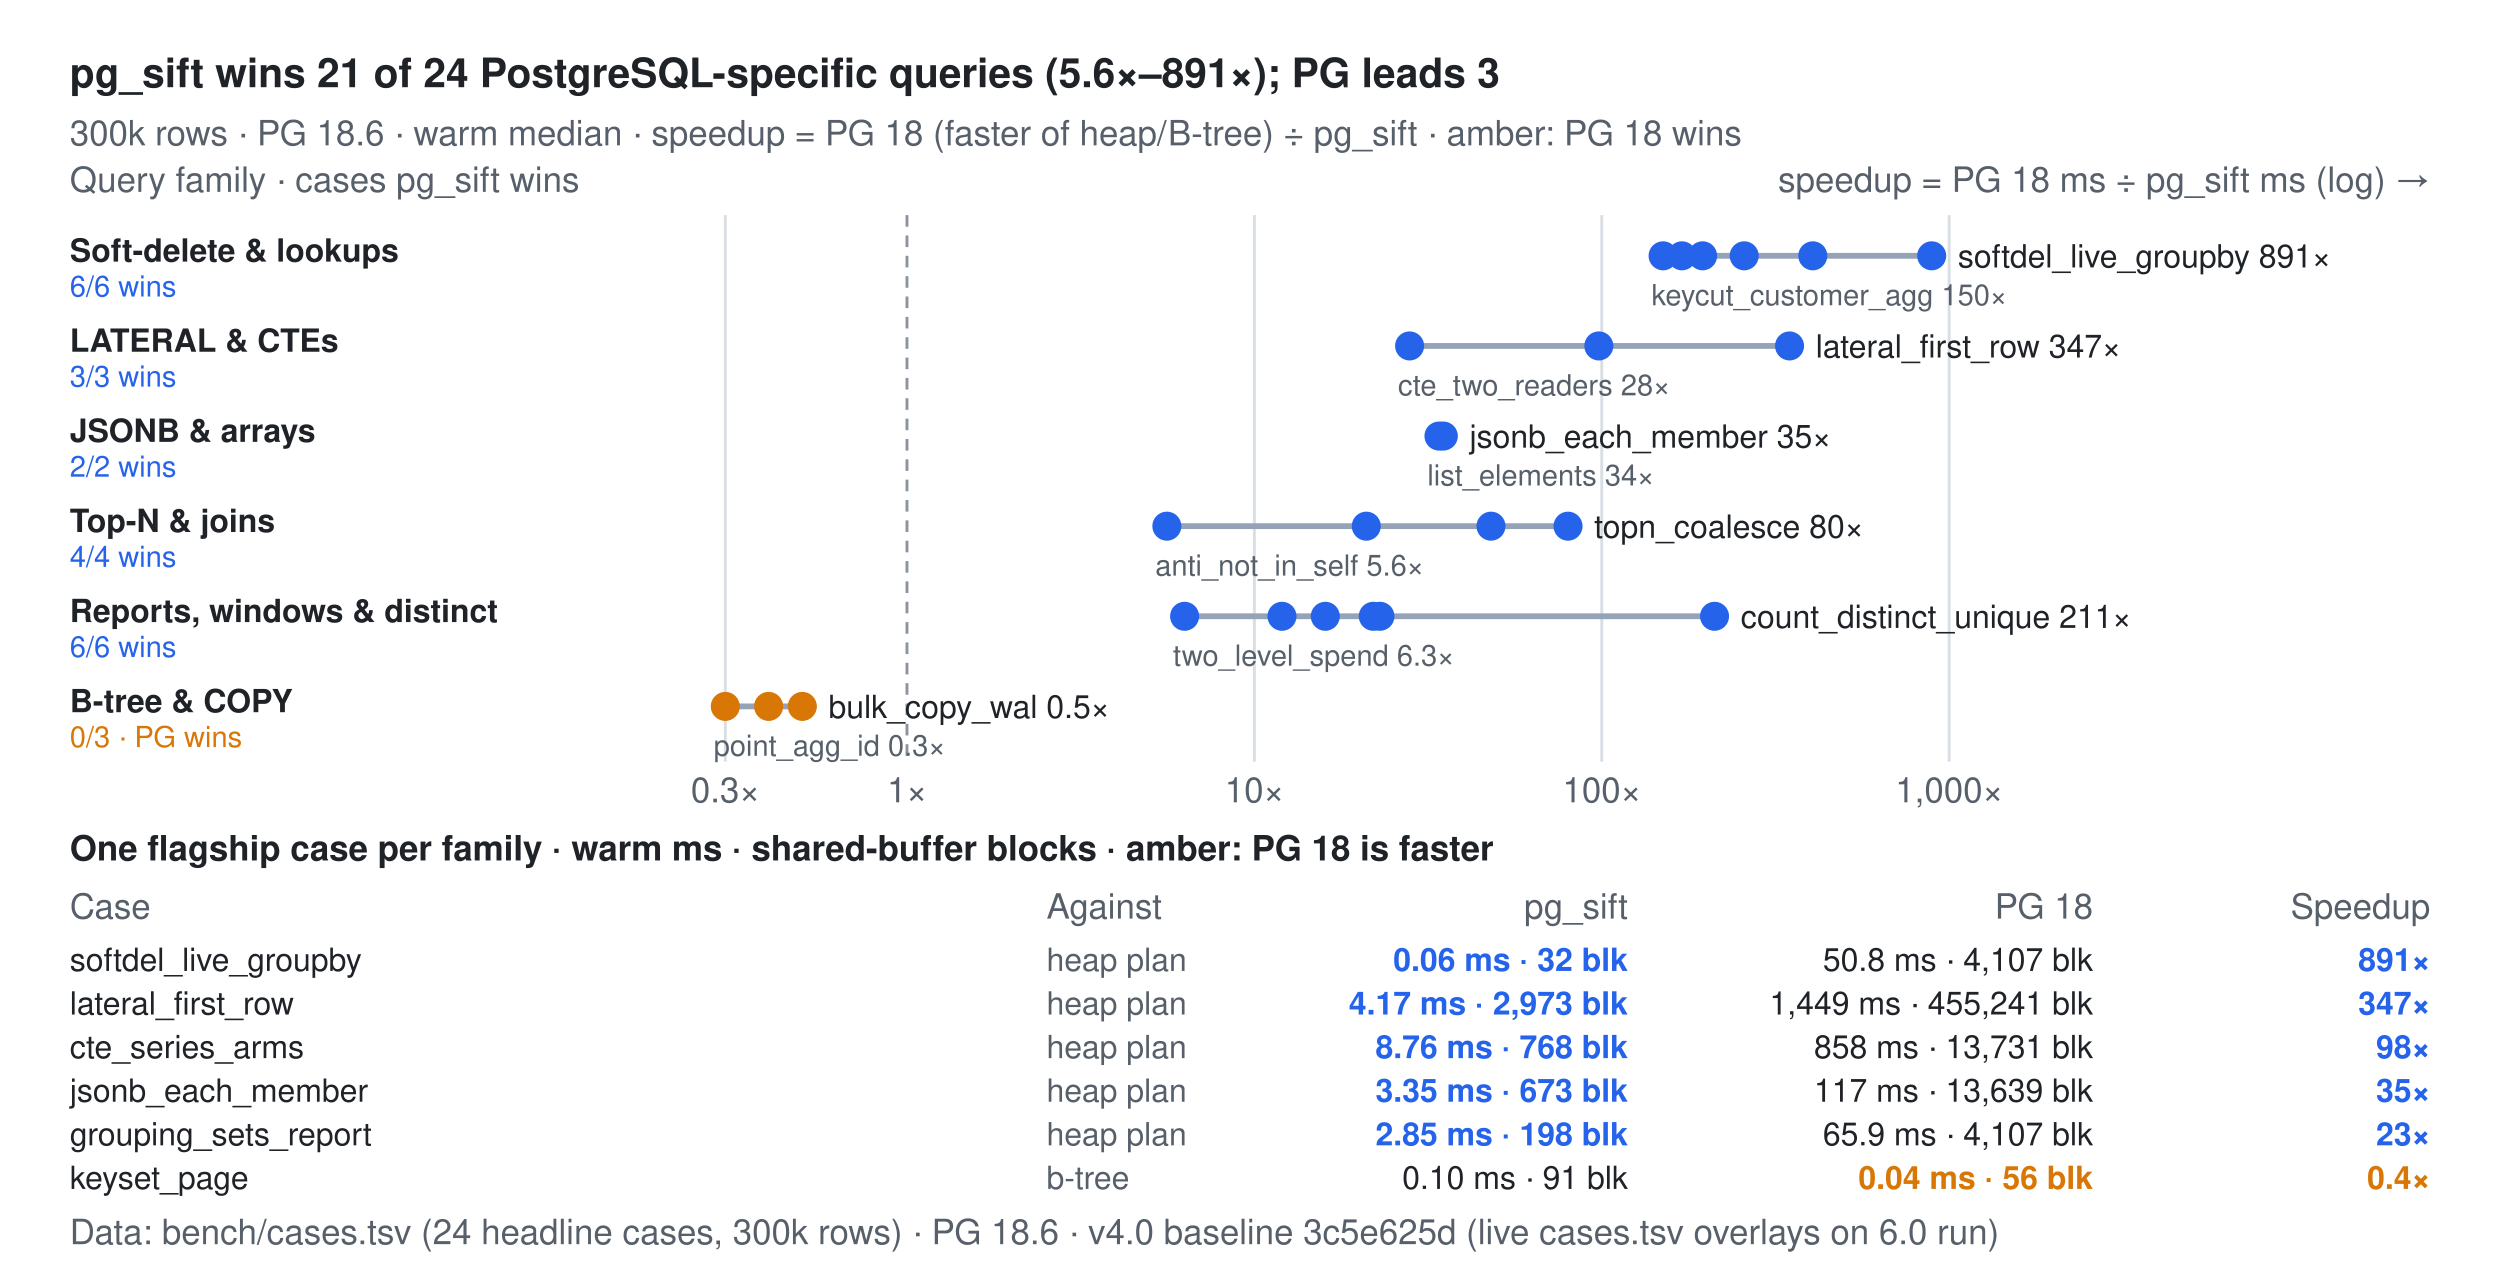
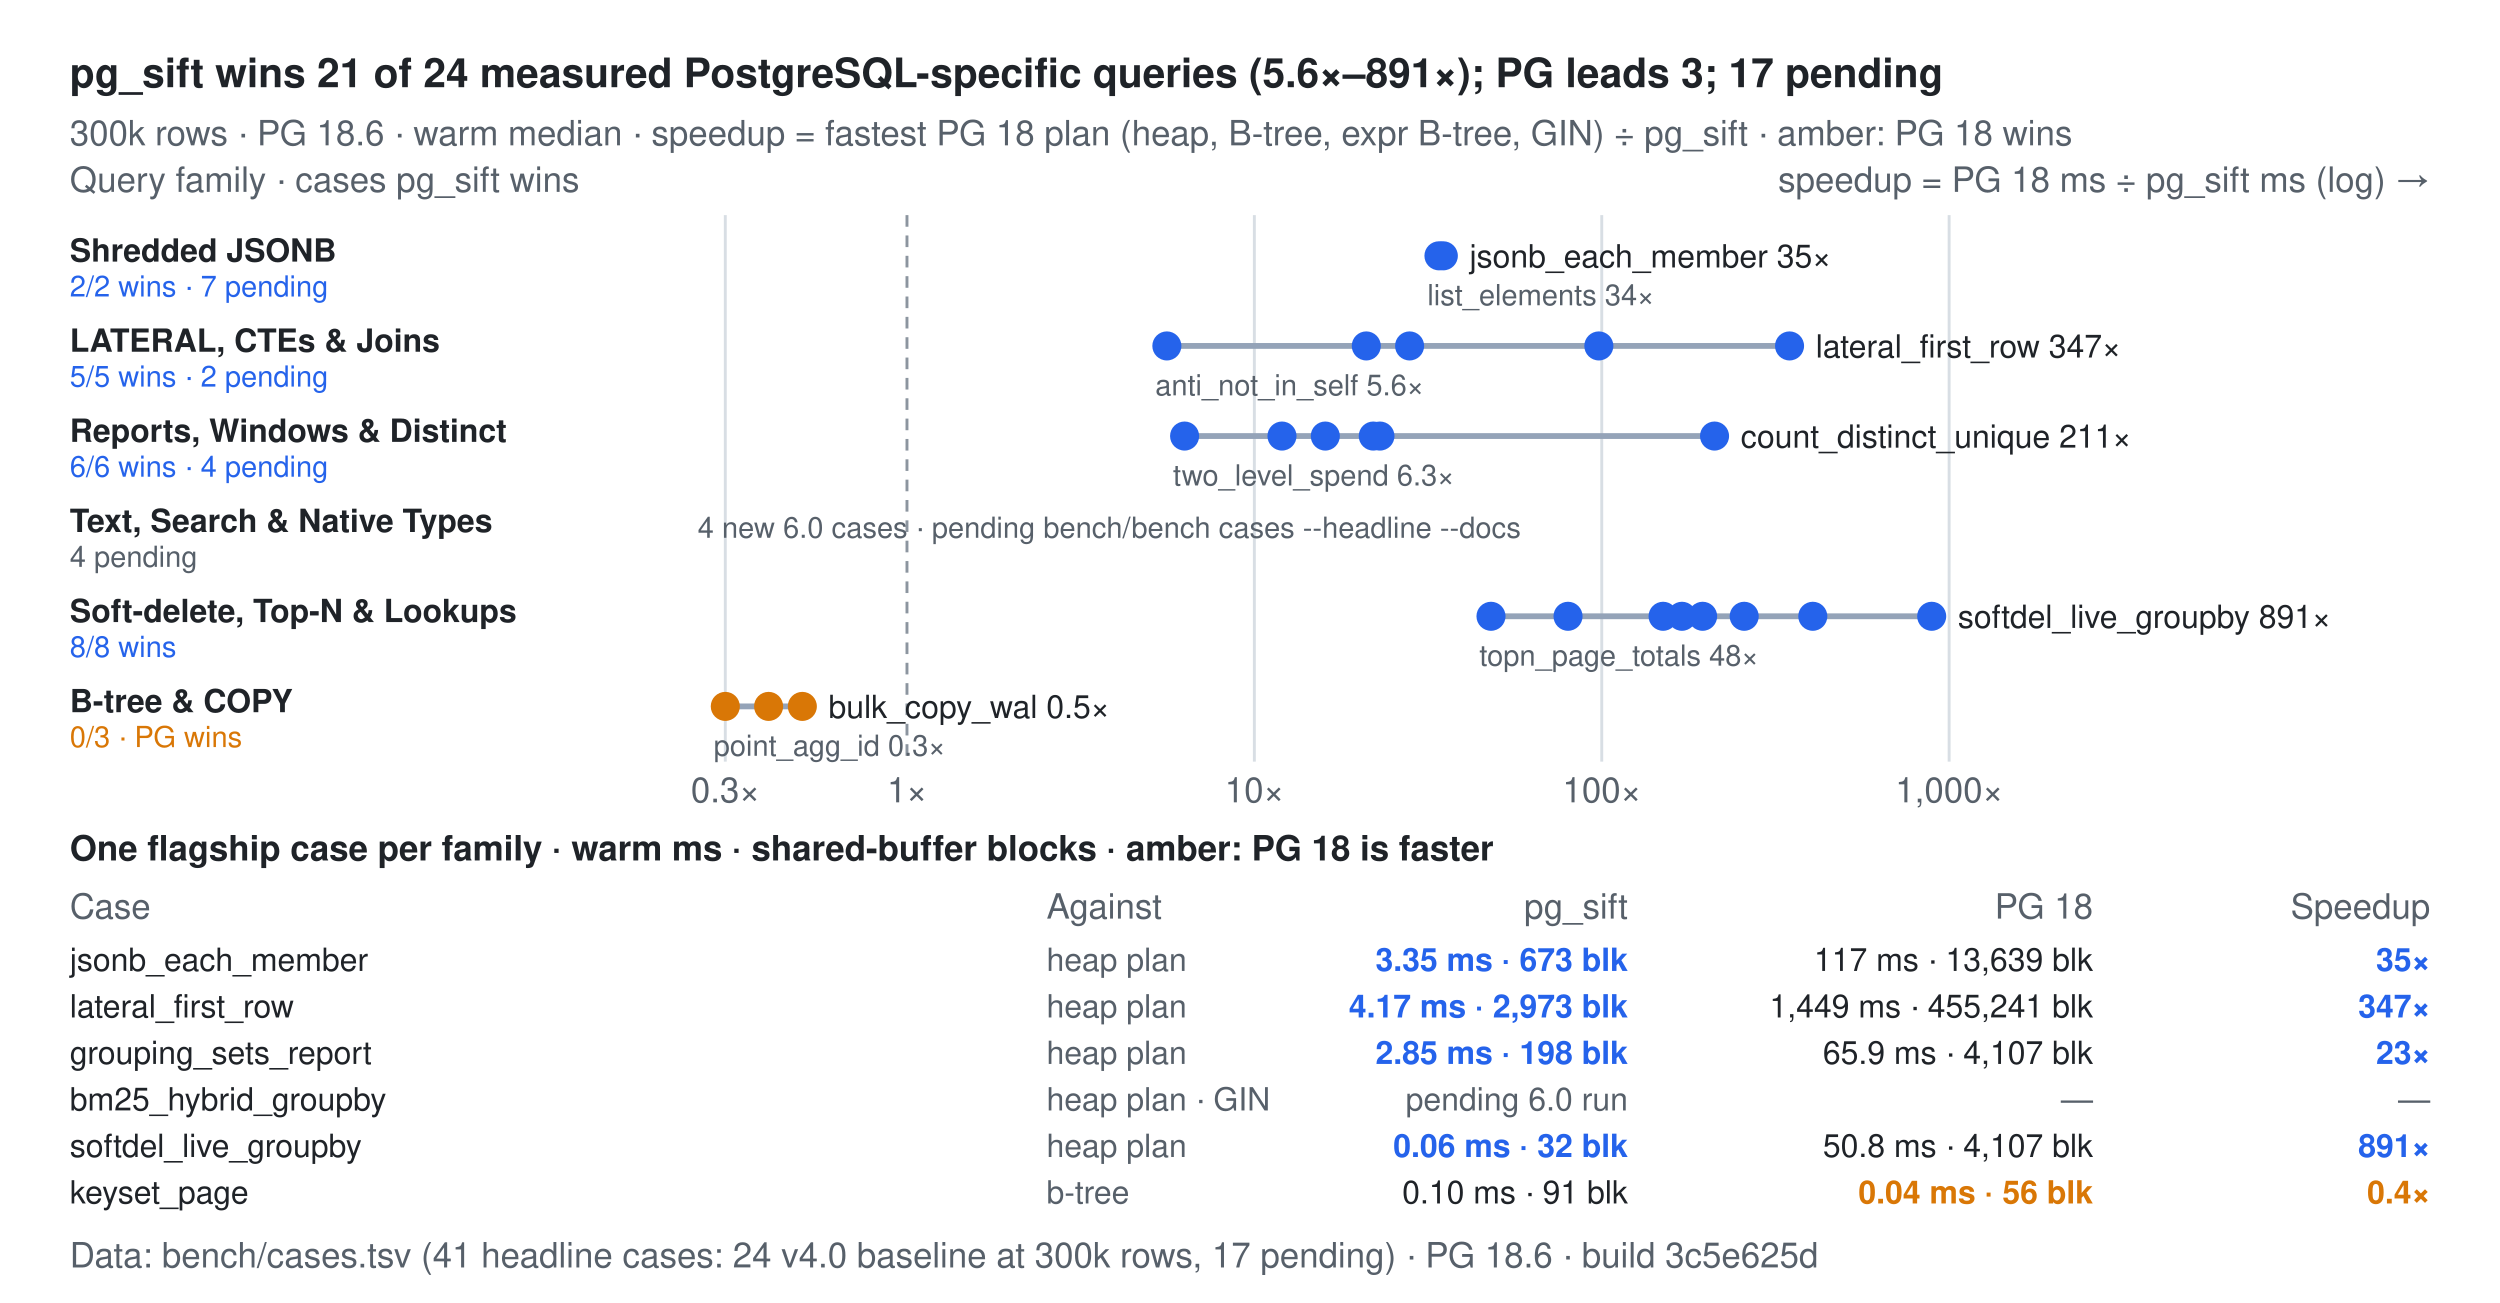
- <svg xmlns="http://www.w3.org/2000/svg" viewBox="0 0 860 440" width="860" height="440" role="img" aria-labelledby="t d" font-family="-apple-system, BlinkMacSystemFont, &quot;Segoe UI&quot;, Helvetica, Arial, sans-serif">
-   <text x="24" y="30" font-size="14" font-weight="700" text-anchor="start" fill="#1f2328">pg_sift wins 21 of 24 PostgreSQL-specific queries (5.6×–891×); PG leads 3</text>
-   <text x="24" y="50" font-size="12" text-anchor="start" fill="#57606a">300k rows · PG 18.6 · warm median · speedup = PG 18 (faster of heap/B-tree) ÷ pg_sift · amber: PG 18 wins</text>
+ <svg xmlns="http://www.w3.org/2000/svg" viewBox="0 0 860 448" width="860" height="448" role="img" aria-labelledby="t d" font-family="-apple-system, BlinkMacSystemFont, &quot;Segoe UI&quot;, Helvetica, Arial, sans-serif">
+   <text x="24" y="30" font-size="14" font-weight="700" text-anchor="start" fill="#1f2328">pg_sift wins 21 of 24 measured PostgreSQL-specific queries (5.6×–891×); PG leads 3; 17 pending</text>
+   <text x="24" y="50" font-size="12" text-anchor="start" fill="#57606a">300k rows · PG 18.6 · warm median · speedup = fastest PG 18 plan (heap, B-tree, expr B-tree, GIN) ÷ pg_sift · amber: PG 18 wins</text>
  <text x="24" y="66" font-size="12" text-anchor="start" fill="#57606a">Query family · cases pg_sift wins</text>
  <text x="836" y="66" font-size="12" text-anchor="end" fill="#57606a">speedup = PG 18 ms ÷ pg_sift ms (log) →</text>
  <line x1="249.5" y1="74" x2="249.5" y2="262" fill="none" stroke="#d8dee4" stroke-width="1" />
  <text x="249.5" y="276" font-size="12" text-anchor="middle" fill="#57606a">0.3×</text>
  <line x1="312" y1="74" x2="312" y2="262" fill="none" stroke="#8c959f" stroke-width="1" stroke-dasharray="4 3" />
  <text x="312" y="276" font-size="12" text-anchor="middle" fill="#57606a">1×</text>
  <line x1="431.5" y1="74" x2="431.5" y2="262" fill="none" stroke="#d8dee4" stroke-width="1" />
  <text x="431.5" y="276" font-size="12" text-anchor="middle" fill="#57606a">10×</text>
  <line x1="551" y1="74" x2="551" y2="262" fill="none" stroke="#d8dee4" stroke-width="1" />
  <text x="551" y="276" font-size="12" text-anchor="middle" fill="#57606a">100×</text>
  <line x1="670.5" y1="74" x2="670.5" y2="262" fill="none" stroke="#d8dee4" stroke-width="1" />
  <text x="670.5" y="276" font-size="12" text-anchor="middle" fill="#57606a">1,000×</text>
-   <text x="24" y="90" font-size="11" font-weight="700" text-anchor="start" fill="#1f2328">Soft-delete &amp; lookups</text>
-   <text x="24" y="102" font-size="10" text-anchor="start" fill="#2563EB">6/6 wins</text>
-   <line x1="572.1" y1="88" x2="664.5" y2="88" fill="none" stroke="#94a3b8" stroke-width="2" />
-   <circle cx="664.5" cy="88" r="5" fill="#2563EB" />
-   <circle cx="623.6" cy="88" r="5" fill="#2563EB" />
-   <circle cx="600" cy="88" r="5" fill="#2563EB" />
-   <circle cx="585.7" cy="88" r="5" fill="#2563EB" />
-   <circle cx="578.6" cy="88" r="5" fill="#2563EB" />
-   <circle cx="572.1" cy="88" r="5" fill="#2563EB" />
-   <text x="673.5" y="92" font-size="11" text-anchor="start" fill="#1f2328">softdel_live_groupby 891×</text>
-   <text x="568.1" y="105" font-size="10" text-anchor="start" fill="#57606a">keycut_customer_agg 150×</text>
-   <text x="24" y="121" font-size="11" font-weight="700" text-anchor="start" fill="#1f2328">LATERAL &amp; CTEs</text>
-   <text x="24" y="133" font-size="10" text-anchor="start" fill="#2563EB">3/3 wins</text>
-   <line x1="484.9" y1="119" x2="615.6" y2="119" fill="none" stroke="#94a3b8" stroke-width="2" />
+   <text x="24" y="90" font-size="11" font-weight="700" text-anchor="start" fill="#1f2328">Shredded JSONB</text>
+   <text x="24" y="102" font-size="10" text-anchor="start" fill="#2563EB">2/2 wins · 7 pending</text>
+   <line x1="495" y1="88" x2="496.5" y2="88" fill="none" stroke="#94a3b8" stroke-width="2" />
+   <circle cx="496.5" cy="88" r="5" fill="#2563EB" />
+   <circle cx="495" cy="88" r="5" fill="#2563EB" />
+   <text x="505.5" y="92" font-size="11" text-anchor="start" fill="#1f2328">jsonb_each_member 35×</text>
+   <text x="491" y="105" font-size="10" text-anchor="start" fill="#57606a">list_elements 34×</text>
+   <text x="24" y="121" font-size="11" font-weight="700" text-anchor="start" fill="#1f2328">LATERAL, CTEs &amp; Joins</text>
+   <text x="24" y="133" font-size="10" text-anchor="start" fill="#2563EB">5/5 wins · 2 pending</text>
+   <line x1="401.4" y1="119" x2="615.6" y2="119" fill="none" stroke="#94a3b8" stroke-width="2" />
  <circle cx="615.6" cy="119" r="5" fill="#2563EB" />
  <circle cx="550" cy="119" r="5" fill="#2563EB" />
  <circle cx="484.9" cy="119" r="5" fill="#2563EB" />
+   <circle cx="470" cy="119" r="5" fill="#2563EB" />
+   <circle cx="401.4" cy="119" r="5" fill="#2563EB" />
  <text x="624.6" y="123" font-size="11" text-anchor="start" fill="#1f2328">lateral_first_row 347×</text>
-   <text x="480.9" y="136" font-size="10" text-anchor="start" fill="#57606a">cte_two_readers 28×</text>
-   <text x="24" y="152" font-size="11" font-weight="700" text-anchor="start" fill="#1f2328">JSONB &amp; arrays</text>
-   <text x="24" y="164" font-size="10" text-anchor="start" fill="#2563EB">2/2 wins</text>
-   <line x1="495" y1="150" x2="496.5" y2="150" fill="none" stroke="#94a3b8" stroke-width="2" />
-   <circle cx="496.5" cy="150" r="5" fill="#2563EB" />
-   <circle cx="495" cy="150" r="5" fill="#2563EB" />
-   <text x="505.5" y="154" font-size="11" text-anchor="start" fill="#1f2328">jsonb_each_member 35×</text>
-   <text x="491" y="167" font-size="10" text-anchor="start" fill="#57606a">list_elements 34×</text>
-   <text x="24" y="183" font-size="11" font-weight="700" text-anchor="start" fill="#1f2328">Top-N &amp; joins</text>
-   <text x="24" y="195" font-size="10" text-anchor="start" fill="#2563EB">4/4 wins</text>
-   <line x1="401.4" y1="181" x2="539.4" y2="181" fill="none" stroke="#94a3b8" stroke-width="2" />
-   <circle cx="539.4" cy="181" r="5" fill="#2563EB" />
-   <circle cx="512.9" cy="181" r="5" fill="#2563EB" />
-   <circle cx="470" cy="181" r="5" fill="#2563EB" />
-   <circle cx="401.4" cy="181" r="5" fill="#2563EB" />
-   <text x="548.4" y="185" font-size="11" text-anchor="start" fill="#1f2328">topn_coalesce 80×</text>
-   <text x="397.4" y="198" font-size="10" text-anchor="start" fill="#57606a">anti_not_in_self 5.6×</text>
-   <text x="24" y="214" font-size="11" font-weight="700" text-anchor="start" fill="#1f2328">Reports, windows &amp; distinct</text>
-   <text x="24" y="226" font-size="10" text-anchor="start" fill="#2563EB">6/6 wins</text>
-   <line x1="407.5" y1="212" x2="589.8" y2="212" fill="none" stroke="#94a3b8" stroke-width="2" />
-   <circle cx="589.8" cy="212" r="5" fill="#2563EB" />
-   <circle cx="474.7" cy="212" r="5" fill="#2563EB" />
-   <circle cx="472.4" cy="212" r="5" fill="#2563EB" />
-   <circle cx="455.9" cy="212" r="5" fill="#2563EB" />
-   <circle cx="441" cy="212" r="5" fill="#2563EB" />
-   <circle cx="407.5" cy="212" r="5" fill="#2563EB" />
-   <text x="598.8" y="216" font-size="11" text-anchor="start" fill="#1f2328">count_distinct_unique 211×</text>
-   <text x="403.5" y="229" font-size="10" text-anchor="start" fill="#57606a">two_level_spend 6.3×</text>
+   <text x="397.4" y="136" font-size="10" text-anchor="start" fill="#57606a">anti_not_in_self 5.6×</text>
+   <text x="24" y="152" font-size="11" font-weight="700" text-anchor="start" fill="#1f2328">Reports, Windows &amp; Distinct</text>
+   <text x="24" y="164" font-size="10" text-anchor="start" fill="#2563EB">6/6 wins · 4 pending</text>
+   <line x1="407.5" y1="150" x2="589.8" y2="150" fill="none" stroke="#94a3b8" stroke-width="2" />
+   <circle cx="589.8" cy="150" r="5" fill="#2563EB" />
+   <circle cx="474.7" cy="150" r="5" fill="#2563EB" />
+   <circle cx="472.4" cy="150" r="5" fill="#2563EB" />
+   <circle cx="455.9" cy="150" r="5" fill="#2563EB" />
+   <circle cx="441" cy="150" r="5" fill="#2563EB" />
+   <circle cx="407.5" cy="150" r="5" fill="#2563EB" />
+   <text x="598.8" y="154" font-size="11" text-anchor="start" fill="#1f2328">count_distinct_unique 211×</text>
+   <text x="403.5" y="167" font-size="10" text-anchor="start" fill="#57606a">two_level_spend 6.3×</text>
+   <text x="24" y="183" font-size="11" font-weight="700" text-anchor="start" fill="#1f2328">Text, Search &amp; Native Types</text>
+   <text x="24" y="195" font-size="10" text-anchor="start" fill="#57606a">4 pending</text>
+   <text x="240" y="185" font-size="10" text-anchor="start" fill="#57606a">4 new 6.0 cases · pending bench/bench cases --headline --docs</text>
+   <text x="24" y="214" font-size="11" font-weight="700" text-anchor="start" fill="#1f2328">Soft-delete, Top-N &amp; Lookups</text>
+   <text x="24" y="226" font-size="10" text-anchor="start" fill="#2563EB">8/8 wins</text>
+   <line x1="512.9" y1="212" x2="664.5" y2="212" fill="none" stroke="#94a3b8" stroke-width="2" />
+   <circle cx="664.5" cy="212" r="5" fill="#2563EB" />
+   <circle cx="623.6" cy="212" r="5" fill="#2563EB" />
+   <circle cx="600" cy="212" r="5" fill="#2563EB" />
+   <circle cx="585.7" cy="212" r="5" fill="#2563EB" />
+   <circle cx="578.6" cy="212" r="5" fill="#2563EB" />
+   <circle cx="572.1" cy="212" r="5" fill="#2563EB" />
+   <circle cx="539.4" cy="212" r="5" fill="#2563EB" />
+   <circle cx="512.9" cy="212" r="5" fill="#2563EB" />
+   <text x="673.5" y="216" font-size="11" text-anchor="start" fill="#1f2328">softdel_live_groupby 891×</text>
+   <text x="508.9" y="229" font-size="10" text-anchor="start" fill="#57606a">topn_page_totals 48×</text>
  <text x="24" y="245" font-size="11" font-weight="700" text-anchor="start" fill="#1f2328">B-tree &amp; COPY</text>
  <text x="24" y="257" font-size="10" text-anchor="start" fill="#D97706">0/3 · PG wins</text>
  <line x1="249.5" y1="243" x2="276" y2="243" fill="none" stroke="#94a3b8" stroke-width="2" />
  <circle cx="276" cy="243" r="5" fill="#D97706" />
  <circle cx="264.4" cy="243" r="5" fill="#D97706" />
  <circle cx="249.5" cy="243" r="5" fill="#D97706" />
  <text x="285" y="247" font-size="11" text-anchor="start" fill="#1f2328">bulk_copy_wal 0.5×</text>
  <text x="245.5" y="260" font-size="10" text-anchor="start" fill="#57606a">point_agg_id 0.3×</text>
  <text x="24" y="296" font-size="12" font-weight="700" text-anchor="start" fill="#1f2328">One flagship case per family · warm ms · shared-buffer blocks · amber: PG 18 is faster</text>
  <text x="24" y="316" font-size="12" text-anchor="start" fill="#57606a">Case</text>
  <text x="360" y="316" font-size="12" text-anchor="start" fill="#57606a">Against</text>
  <text x="560" y="316" font-size="12" text-anchor="end" fill="#57606a">pg_sift</text>
  <text x="720" y="316" font-size="12" text-anchor="end" fill="#57606a">PG 18</text>
  <text x="836" y="316" font-size="12" text-anchor="end" fill="#57606a">Speedup</text>
-   <text x="24" y="334" font-size="11" text-anchor="start" fill="#1f2328">softdel_live_groupby</text>
+   <text x="24" y="334" font-size="11" text-anchor="start" fill="#1f2328">jsonb_each_member</text>
  <text x="360" y="334" font-size="11" text-anchor="start" fill="#57606a">heap plan</text>
-   <text x="560" y="334" font-size="11" font-weight="700" text-anchor="end" fill="#2563EB">0.06 ms · 32 blk</text>
-   <text x="720" y="334" font-size="11" text-anchor="end" fill="#1f2328">50.8 ms · 4,107 blk</text>
-   <text x="836" y="334" font-size="11" font-weight="700" text-anchor="end" fill="#2563EB">891×</text>
-   <text x="24" y="349" font-size="11" text-anchor="start" fill="#1f2328">lateral_first_row</text>
-   <text x="360" y="349" font-size="11" text-anchor="start" fill="#57606a">heap plan</text>
-   <text x="560" y="349" font-size="11" font-weight="700" text-anchor="end" fill="#2563EB">4.17 ms · 2,973 blk</text>
-   <text x="720" y="349" font-size="11" text-anchor="end" fill="#1f2328">1,449 ms · 455,241 blk</text>
-   <text x="836" y="349" font-size="11" font-weight="700" text-anchor="end" fill="#2563EB">347×</text>
-   <text x="24" y="364" font-size="11" text-anchor="start" fill="#1f2328">cte_series_arms</text>
-   <text x="360" y="364" font-size="11" text-anchor="start" fill="#57606a">heap plan</text>
-   <text x="560" y="364" font-size="11" font-weight="700" text-anchor="end" fill="#2563EB">8.76 ms · 768 blk</text>
-   <text x="720" y="364" font-size="11" text-anchor="end" fill="#1f2328">858 ms · 13,731 blk</text>
-   <text x="836" y="364" font-size="11" font-weight="700" text-anchor="end" fill="#2563EB">98×</text>
-   <text x="24" y="379" font-size="11" text-anchor="start" fill="#1f2328">jsonb_each_member</text>
-   <text x="360" y="379" font-size="11" text-anchor="start" fill="#57606a">heap plan</text>
-   <text x="560" y="379" font-size="11" font-weight="700" text-anchor="end" fill="#2563EB">3.35 ms · 673 blk</text>
-   <text x="720" y="379" font-size="11" text-anchor="end" fill="#1f2328">117 ms · 13,639 blk</text>
-   <text x="836" y="379" font-size="11" font-weight="700" text-anchor="end" fill="#2563EB">35×</text>
-   <text x="24" y="394" font-size="11" text-anchor="start" fill="#1f2328">grouping_sets_report</text>
-   <text x="360" y="394" font-size="11" text-anchor="start" fill="#57606a">heap plan</text>
-   <text x="560" y="394" font-size="11" font-weight="700" text-anchor="end" fill="#2563EB">2.85 ms · 198 blk</text>
-   <text x="720" y="394" font-size="11" text-anchor="end" fill="#1f2328">65.9 ms · 4,107 blk</text>
-   <text x="836" y="394" font-size="11" font-weight="700" text-anchor="end" fill="#2563EB">23×</text>
-   <text x="24" y="409" font-size="11" text-anchor="start" fill="#1f2328">keyset_page</text>
-   <text x="360" y="409" font-size="11" text-anchor="start" fill="#57606a">b-tree</text>
-   <text x="560" y="409" font-size="11" text-anchor="end" fill="#1f2328">0.10 ms · 91 blk</text>
-   <text x="720" y="409" font-size="11" font-weight="700" text-anchor="end" fill="#D97706">0.04 ms · 56 blk</text>
-   <text x="836" y="409" font-size="11" font-weight="700" text-anchor="end" fill="#D97706">0.4×</text>
-   <text x="24" y="428" font-size="12" text-anchor="start" fill="#57606a">Data: bench/cases.tsv (24 headline cases, 300k rows) · PG 18.6 · v4.0 baseline 3c5e625d (live cases.tsv overlays on 6.0 run)</text>
+   <text x="560" y="334" font-size="11" font-weight="700" text-anchor="end" fill="#2563EB">3.35 ms · 673 blk</text>
+   <text x="720" y="334" font-size="11" text-anchor="end" fill="#1f2328">117 ms · 13,639 blk</text>
+   <text x="836" y="334" font-size="11" font-weight="700" text-anchor="end" fill="#2563EB">35×</text>
+   <text x="24" y="350" font-size="11" text-anchor="start" fill="#1f2328">lateral_first_row</text>
+   <text x="360" y="350" font-size="11" text-anchor="start" fill="#57606a">heap plan</text>
+   <text x="560" y="350" font-size="11" font-weight="700" text-anchor="end" fill="#2563EB">4.17 ms · 2,973 blk</text>
+   <text x="720" y="350" font-size="11" text-anchor="end" fill="#1f2328">1,449 ms · 455,241 blk</text>
+   <text x="836" y="350" font-size="11" font-weight="700" text-anchor="end" fill="#2563EB">347×</text>
+   <text x="24" y="366" font-size="11" text-anchor="start" fill="#1f2328">grouping_sets_report</text>
+   <text x="360" y="366" font-size="11" text-anchor="start" fill="#57606a">heap plan</text>
+   <text x="560" y="366" font-size="11" font-weight="700" text-anchor="end" fill="#2563EB">2.85 ms · 198 blk</text>
+   <text x="720" y="366" font-size="11" text-anchor="end" fill="#1f2328">65.9 ms · 4,107 blk</text>
+   <text x="836" y="366" font-size="11" font-weight="700" text-anchor="end" fill="#2563EB">23×</text>
+   <text x="24" y="382" font-size="11" text-anchor="start" fill="#1f2328">bm25_hybrid_groupby</text>
+   <text x="360" y="382" font-size="11" text-anchor="start" fill="#57606a">heap plan · GIN</text>
+   <text x="560" y="382" font-size="11" text-anchor="end" fill="#57606a">pending 6.0 run</text>
+   <text x="720" y="382" font-size="11" text-anchor="end" fill="#57606a">—</text>
+   <text x="836" y="382" font-size="11" text-anchor="end" fill="#57606a">—</text>
+   <text x="24" y="398" font-size="11" text-anchor="start" fill="#1f2328">softdel_live_groupby</text>
+   <text x="360" y="398" font-size="11" text-anchor="start" fill="#57606a">heap plan</text>
+   <text x="560" y="398" font-size="11" font-weight="700" text-anchor="end" fill="#2563EB">0.06 ms · 32 blk</text>
+   <text x="720" y="398" font-size="11" text-anchor="end" fill="#1f2328">50.8 ms · 4,107 blk</text>
+   <text x="836" y="398" font-size="11" font-weight="700" text-anchor="end" fill="#2563EB">891×</text>
+   <text x="24" y="414" font-size="11" text-anchor="start" fill="#1f2328">keyset_page</text>
+   <text x="360" y="414" font-size="11" text-anchor="start" fill="#57606a">b-tree</text>
+   <text x="560" y="414" font-size="11" text-anchor="end" fill="#1f2328">0.10 ms · 91 blk</text>
+   <text x="720" y="414" font-size="11" font-weight="700" text-anchor="end" fill="#D97706">0.04 ms · 56 blk</text>
+   <text x="836" y="414" font-size="11" font-weight="700" text-anchor="end" fill="#D97706">0.4×</text>
+   <text x="24" y="436" font-size="12" text-anchor="start" fill="#57606a">Data: bench/cases.tsv (41 headline cases: 24 v4.0 baseline at 300k rows, 17 pending) · PG 18.6 · build 3c5e625d</text>
</svg>
